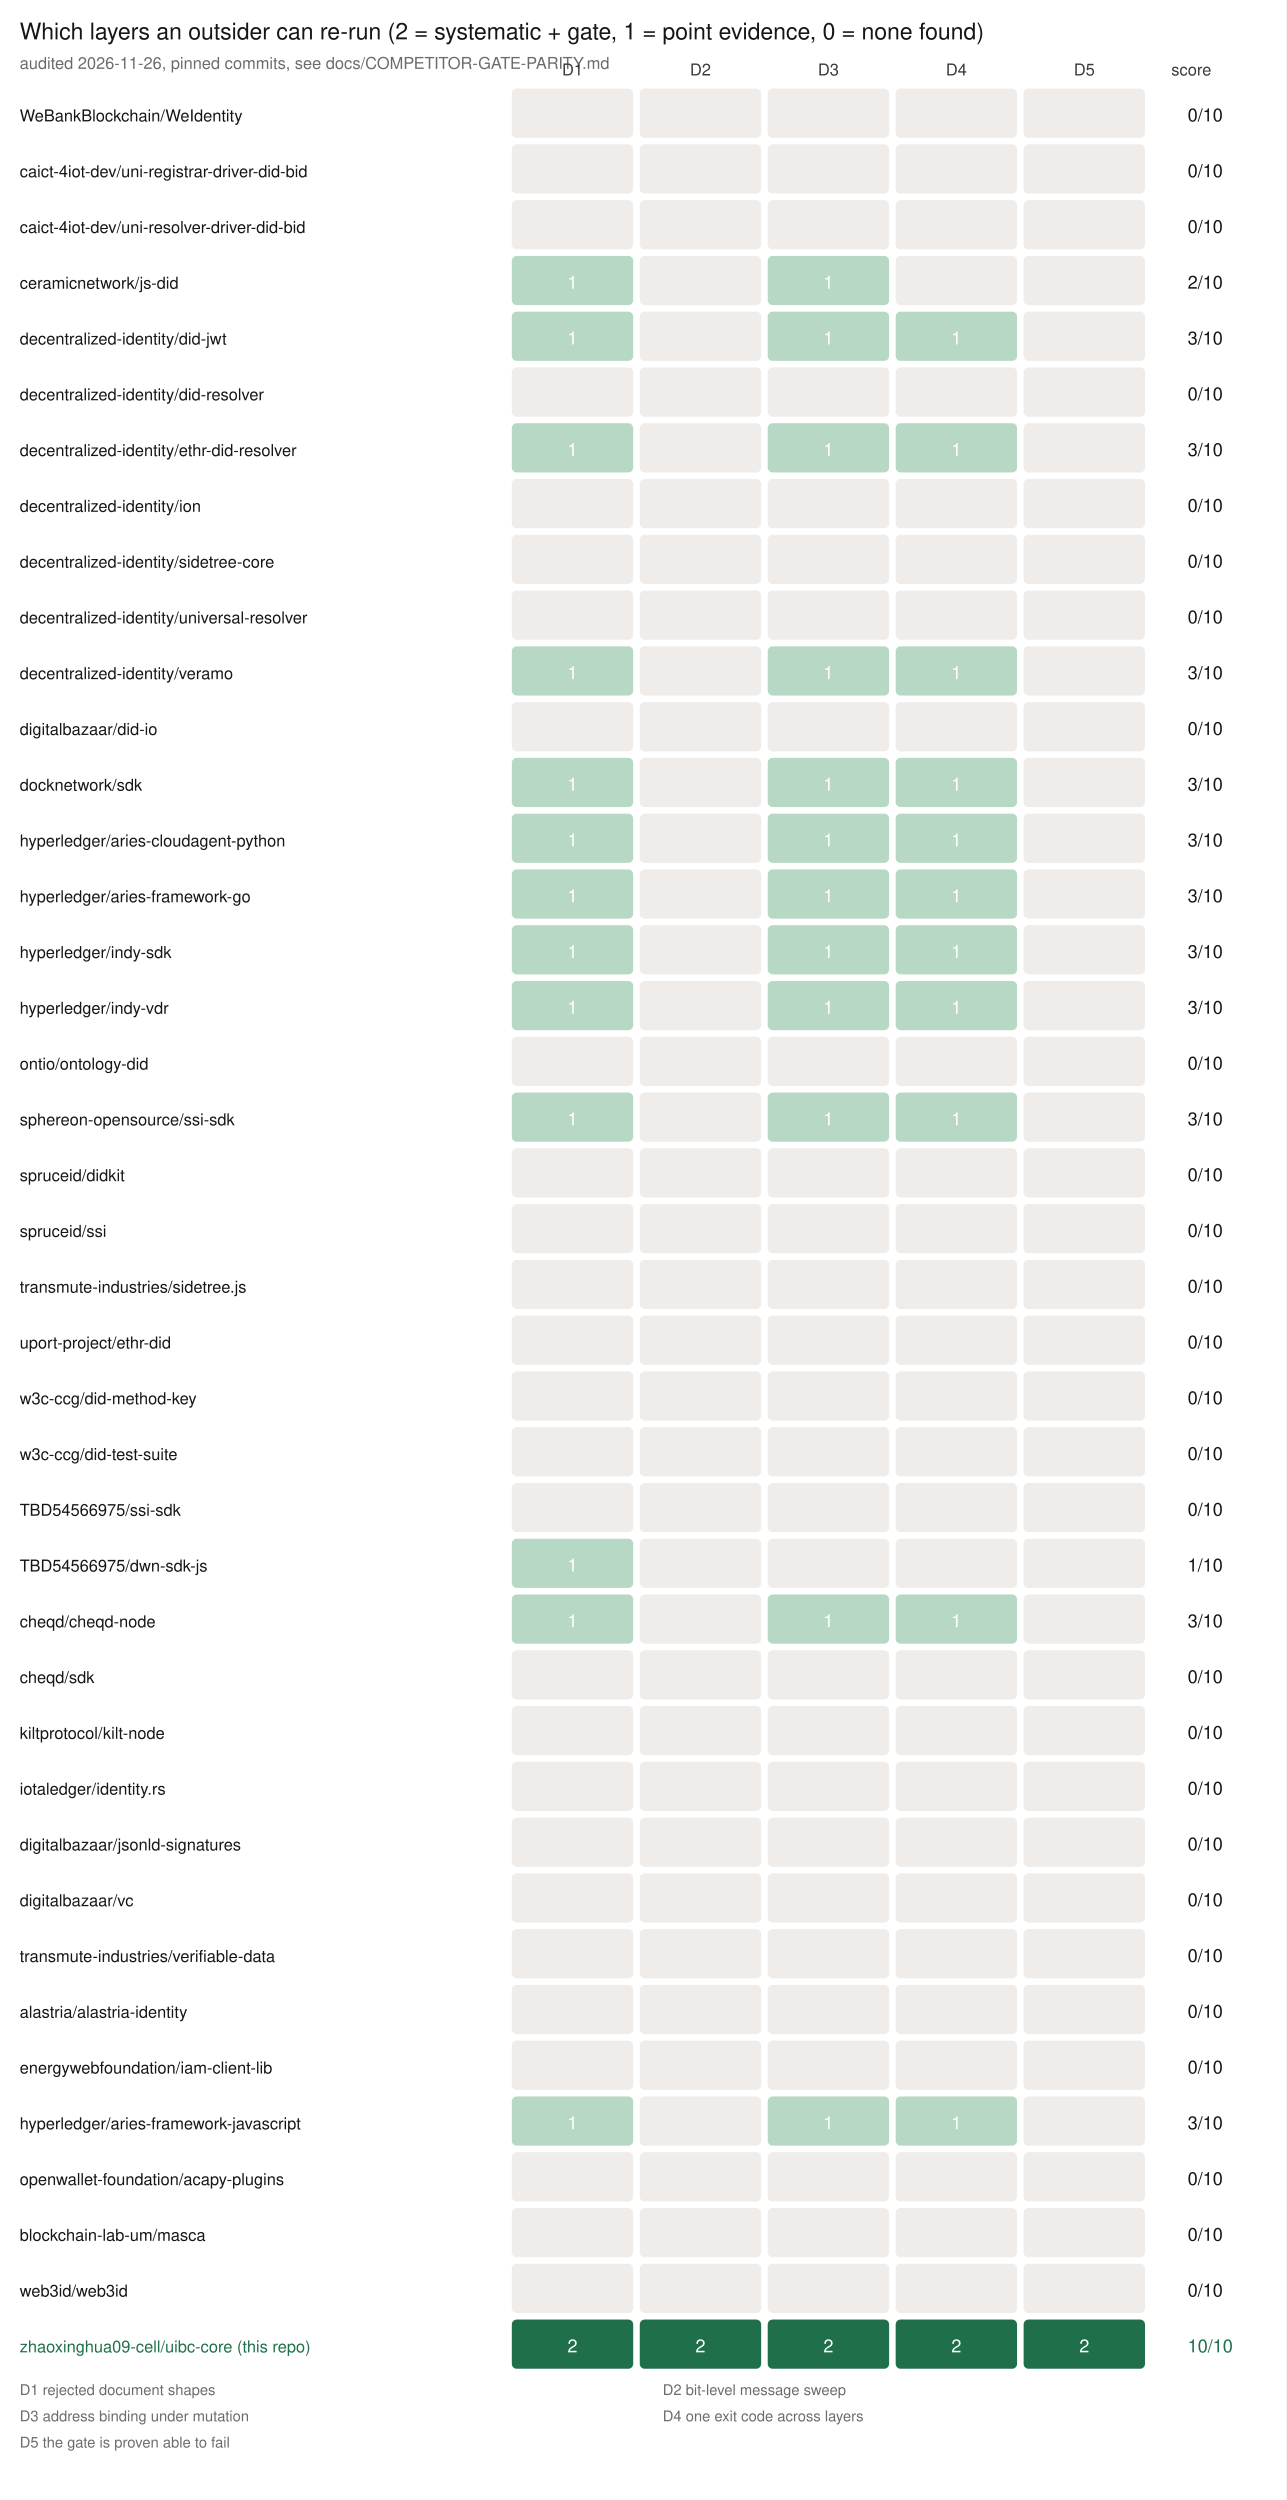
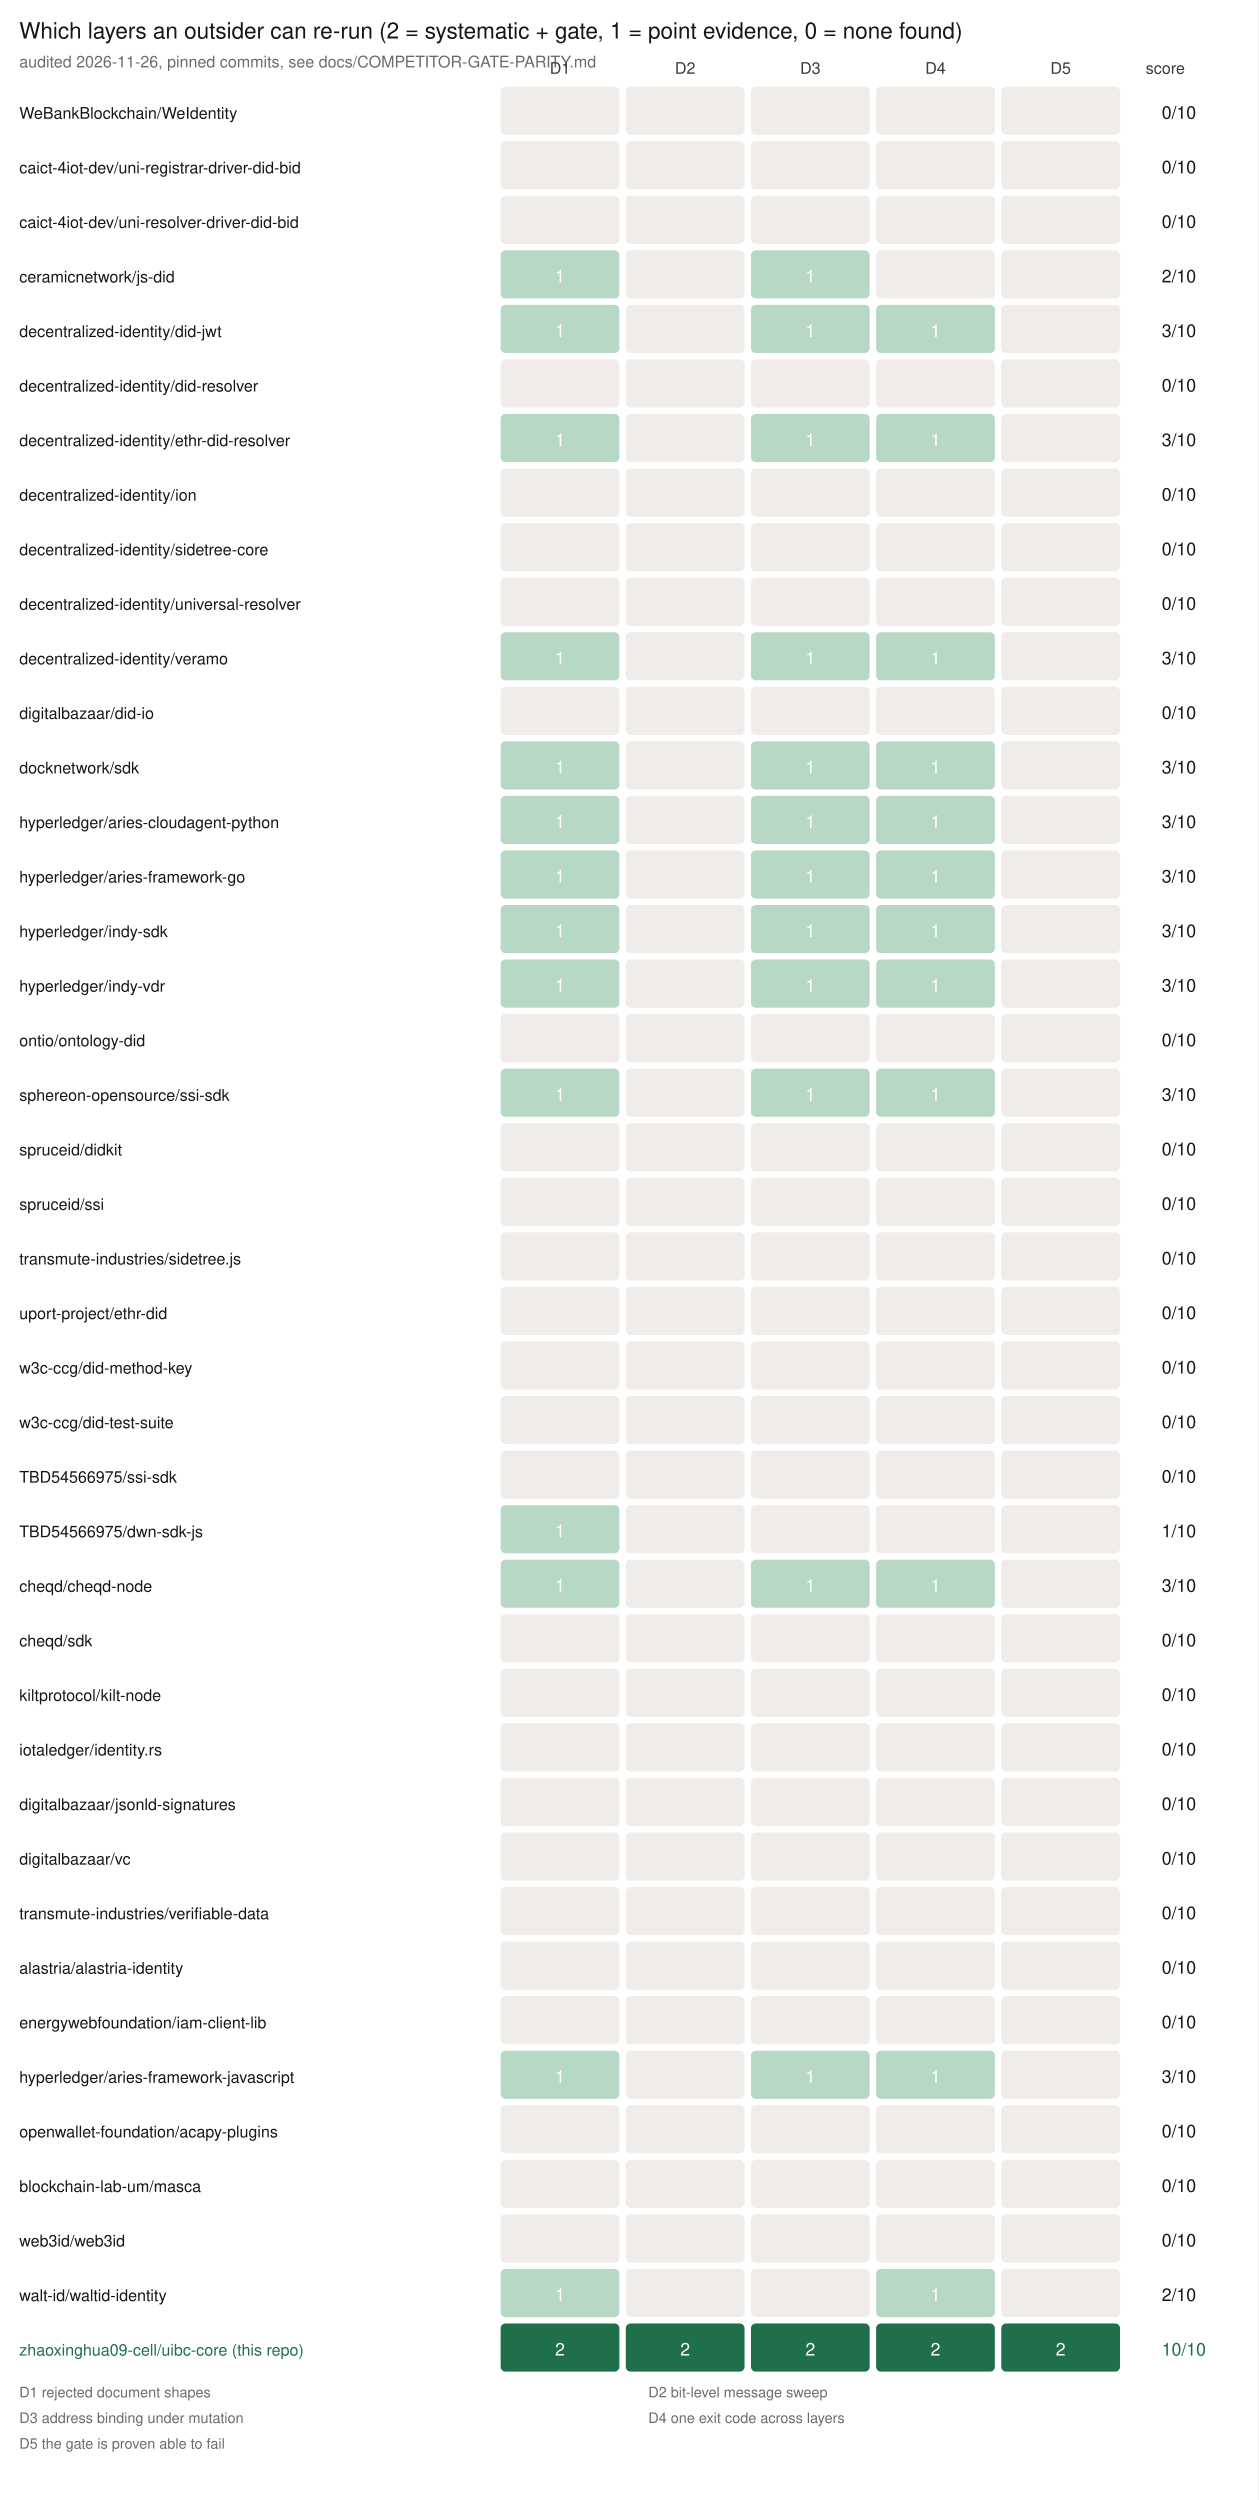
- <svg xmlns="http://www.w3.org/2000/svg" width="784" height="1524" viewBox="0 0 784 1524">
+ <svg xmlns="http://www.w3.org/2000/svg" width="784" height="1558" viewBox="0 0 784 1558">
  <rect width="100%" height="100%" fill="#ffffff" />
  <text x="12" y="24" font-family="Helvetica,Arial,sans-serif" font-size="14" fill="#161616">Which layers an outsider can re-run (2 = systematic + gate, 1 = point evidence, 0 = none found)</text>
  <text x="12" y="42" font-family="Helvetica,Arial,sans-serif" font-size="10" fill="#6b6b6b">audited 2026-11-26, pinned commits, see docs/COMPETITOR-GATE-PARITY.md</text>
  <text x="349.0" y="46" text-anchor="middle" font-family="Helvetica,Arial,sans-serif" font-size="10" fill="#3a3a3a">D1</text>
  <text x="427.0" y="46" text-anchor="middle" font-family="Helvetica,Arial,sans-serif" font-size="10" fill="#3a3a3a">D2</text>
  <text x="505.0" y="46" text-anchor="middle" font-family="Helvetica,Arial,sans-serif" font-size="10" fill="#3a3a3a">D3</text>
  <text x="583.0" y="46" text-anchor="middle" font-family="Helvetica,Arial,sans-serif" font-size="10" fill="#3a3a3a">D4</text>
  <text x="661.0" y="46" text-anchor="middle" font-family="Helvetica,Arial,sans-serif" font-size="10" fill="#3a3a3a">D5</text>
-   <text x="12" y="1460" font-family="Helvetica,Arial,sans-serif" font-size="9" fill="#6b6b6b">D1  rejected document shapes</text>
-   <text x="404" y="1460" font-family="Helvetica,Arial,sans-serif" font-size="9" fill="#6b6b6b">D2  bit-level message sweep</text>
-   <text x="12" y="1476" font-family="Helvetica,Arial,sans-serif" font-size="9" fill="#6b6b6b">D3  address binding under mutation</text>
-   <text x="404" y="1476" font-family="Helvetica,Arial,sans-serif" font-size="9" fill="#6b6b6b">D4  one exit code across layers</text>
-   <text x="12" y="1492" font-family="Helvetica,Arial,sans-serif" font-size="9" fill="#6b6b6b">D5  the gate is proven able to fail</text>
+   <text x="12" y="1494" font-family="Helvetica,Arial,sans-serif" font-size="9" fill="#6b6b6b">D1  rejected document shapes</text>
+   <text x="404" y="1494" font-family="Helvetica,Arial,sans-serif" font-size="9" fill="#6b6b6b">D2  bit-level message sweep</text>
+   <text x="12" y="1510" font-family="Helvetica,Arial,sans-serif" font-size="9" fill="#6b6b6b">D3  address binding under mutation</text>
+   <text x="404" y="1510" font-family="Helvetica,Arial,sans-serif" font-size="9" fill="#6b6b6b">D4  one exit code across layers</text>
+   <text x="12" y="1526" font-family="Helvetica,Arial,sans-serif" font-size="9" fill="#6b6b6b">D5  the gate is proven able to fail</text>
  <text x="714" y="46" font-family="Helvetica,Arial,sans-serif" font-size="10" fill="#3a3a3a">score</text>
  <text x="12" y="74" font-family="Helvetica,Arial,sans-serif" font-size="10" fill="#161616">WeBankBlockchain/WeIdentity</text>
  <rect x="312" y="54" width="74" height="30" rx="3" fill="#efecea" />
  <rect x="390" y="54" width="74" height="30" rx="3" fill="#efecea" />
  <rect x="468" y="54" width="74" height="30" rx="3" fill="#efecea" />
  <rect x="546" y="54" width="74" height="30" rx="3" fill="#efecea" />
  <rect x="624" y="54" width="74" height="30" rx="3" fill="#efecea" />
  <text x="724" y="74" font-family="Helvetica,Arial,sans-serif" font-size="11" fill="#161616">0/10</text>
  <text x="12" y="108" font-family="Helvetica,Arial,sans-serif" font-size="10" fill="#161616">caict-4iot-dev/uni-registrar-driver-did-bid</text>
  <rect x="312" y="88" width="74" height="30" rx="3" fill="#efecea" />
  <rect x="390" y="88" width="74" height="30" rx="3" fill="#efecea" />
  <rect x="468" y="88" width="74" height="30" rx="3" fill="#efecea" />
  <rect x="546" y="88" width="74" height="30" rx="3" fill="#efecea" />
  <rect x="624" y="88" width="74" height="30" rx="3" fill="#efecea" />
  <text x="724" y="108" font-family="Helvetica,Arial,sans-serif" font-size="11" fill="#161616">0/10</text>
  <text x="12" y="142" font-family="Helvetica,Arial,sans-serif" font-size="10" fill="#161616">caict-4iot-dev/uni-resolver-driver-did-bid</text>
  <rect x="312" y="122" width="74" height="30" rx="3" fill="#efecea" />
  <rect x="390" y="122" width="74" height="30" rx="3" fill="#efecea" />
  <rect x="468" y="122" width="74" height="30" rx="3" fill="#efecea" />
  <rect x="546" y="122" width="74" height="30" rx="3" fill="#efecea" />
  <rect x="624" y="122" width="74" height="30" rx="3" fill="#efecea" />
  <text x="724" y="142" font-family="Helvetica,Arial,sans-serif" font-size="11" fill="#161616">0/10</text>
  <text x="12" y="176" font-family="Helvetica,Arial,sans-serif" font-size="10" fill="#161616">ceramicnetwork/js-did</text>
  <rect x="312" y="156" width="74" height="30" rx="3" fill="#b8d8c6" />
  <text x="349.0" y="176" text-anchor="middle" font-family="Helvetica,Arial,sans-serif" font-size="11" fill="#ffffff">1</text>
  <rect x="390" y="156" width="74" height="30" rx="3" fill="#efecea" />
  <rect x="468" y="156" width="74" height="30" rx="3" fill="#b8d8c6" />
  <text x="505.0" y="176" text-anchor="middle" font-family="Helvetica,Arial,sans-serif" font-size="11" fill="#ffffff">1</text>
  <rect x="546" y="156" width="74" height="30" rx="3" fill="#efecea" />
  <rect x="624" y="156" width="74" height="30" rx="3" fill="#efecea" />
  <text x="724" y="176" font-family="Helvetica,Arial,sans-serif" font-size="11" fill="#161616">2/10</text>
  <text x="12" y="210" font-family="Helvetica,Arial,sans-serif" font-size="10" fill="#161616">decentralized-identity/did-jwt</text>
  <rect x="312" y="190" width="74" height="30" rx="3" fill="#b8d8c6" />
  <text x="349.0" y="210" text-anchor="middle" font-family="Helvetica,Arial,sans-serif" font-size="11" fill="#ffffff">1</text>
  <rect x="390" y="190" width="74" height="30" rx="3" fill="#efecea" />
  <rect x="468" y="190" width="74" height="30" rx="3" fill="#b8d8c6" />
  <text x="505.0" y="210" text-anchor="middle" font-family="Helvetica,Arial,sans-serif" font-size="11" fill="#ffffff">1</text>
  <rect x="546" y="190" width="74" height="30" rx="3" fill="#b8d8c6" />
  <text x="583.0" y="210" text-anchor="middle" font-family="Helvetica,Arial,sans-serif" font-size="11" fill="#ffffff">1</text>
  <rect x="624" y="190" width="74" height="30" rx="3" fill="#efecea" />
  <text x="724" y="210" font-family="Helvetica,Arial,sans-serif" font-size="11" fill="#161616">3/10</text>
  <text x="12" y="244" font-family="Helvetica,Arial,sans-serif" font-size="10" fill="#161616">decentralized-identity/did-resolver</text>
  <rect x="312" y="224" width="74" height="30" rx="3" fill="#efecea" />
  <rect x="390" y="224" width="74" height="30" rx="3" fill="#efecea" />
  <rect x="468" y="224" width="74" height="30" rx="3" fill="#efecea" />
  <rect x="546" y="224" width="74" height="30" rx="3" fill="#efecea" />
  <rect x="624" y="224" width="74" height="30" rx="3" fill="#efecea" />
  <text x="724" y="244" font-family="Helvetica,Arial,sans-serif" font-size="11" fill="#161616">0/10</text>
  <text x="12" y="278" font-family="Helvetica,Arial,sans-serif" font-size="10" fill="#161616">decentralized-identity/ethr-did-resolver</text>
  <rect x="312" y="258" width="74" height="30" rx="3" fill="#b8d8c6" />
  <text x="349.0" y="278" text-anchor="middle" font-family="Helvetica,Arial,sans-serif" font-size="11" fill="#ffffff">1</text>
  <rect x="390" y="258" width="74" height="30" rx="3" fill="#efecea" />
  <rect x="468" y="258" width="74" height="30" rx="3" fill="#b8d8c6" />
  <text x="505.0" y="278" text-anchor="middle" font-family="Helvetica,Arial,sans-serif" font-size="11" fill="#ffffff">1</text>
  <rect x="546" y="258" width="74" height="30" rx="3" fill="#b8d8c6" />
  <text x="583.0" y="278" text-anchor="middle" font-family="Helvetica,Arial,sans-serif" font-size="11" fill="#ffffff">1</text>
  <rect x="624" y="258" width="74" height="30" rx="3" fill="#efecea" />
  <text x="724" y="278" font-family="Helvetica,Arial,sans-serif" font-size="11" fill="#161616">3/10</text>
  <text x="12" y="312" font-family="Helvetica,Arial,sans-serif" font-size="10" fill="#161616">decentralized-identity/ion</text>
  <rect x="312" y="292" width="74" height="30" rx="3" fill="#efecea" />
  <rect x="390" y="292" width="74" height="30" rx="3" fill="#efecea" />
  <rect x="468" y="292" width="74" height="30" rx="3" fill="#efecea" />
  <rect x="546" y="292" width="74" height="30" rx="3" fill="#efecea" />
  <rect x="624" y="292" width="74" height="30" rx="3" fill="#efecea" />
  <text x="724" y="312" font-family="Helvetica,Arial,sans-serif" font-size="11" fill="#161616">0/10</text>
  <text x="12" y="346" font-family="Helvetica,Arial,sans-serif" font-size="10" fill="#161616">decentralized-identity/sidetree-core</text>
  <rect x="312" y="326" width="74" height="30" rx="3" fill="#efecea" />
  <rect x="390" y="326" width="74" height="30" rx="3" fill="#efecea" />
  <rect x="468" y="326" width="74" height="30" rx="3" fill="#efecea" />
  <rect x="546" y="326" width="74" height="30" rx="3" fill="#efecea" />
  <rect x="624" y="326" width="74" height="30" rx="3" fill="#efecea" />
  <text x="724" y="346" font-family="Helvetica,Arial,sans-serif" font-size="11" fill="#161616">0/10</text>
  <text x="12" y="380" font-family="Helvetica,Arial,sans-serif" font-size="10" fill="#161616">decentralized-identity/universal-resolver</text>
  <rect x="312" y="360" width="74" height="30" rx="3" fill="#efecea" />
  <rect x="390" y="360" width="74" height="30" rx="3" fill="#efecea" />
  <rect x="468" y="360" width="74" height="30" rx="3" fill="#efecea" />
  <rect x="546" y="360" width="74" height="30" rx="3" fill="#efecea" />
  <rect x="624" y="360" width="74" height="30" rx="3" fill="#efecea" />
  <text x="724" y="380" font-family="Helvetica,Arial,sans-serif" font-size="11" fill="#161616">0/10</text>
  <text x="12" y="414" font-family="Helvetica,Arial,sans-serif" font-size="10" fill="#161616">decentralized-identity/veramo</text>
  <rect x="312" y="394" width="74" height="30" rx="3" fill="#b8d8c6" />
  <text x="349.0" y="414" text-anchor="middle" font-family="Helvetica,Arial,sans-serif" font-size="11" fill="#ffffff">1</text>
  <rect x="390" y="394" width="74" height="30" rx="3" fill="#efecea" />
  <rect x="468" y="394" width="74" height="30" rx="3" fill="#b8d8c6" />
  <text x="505.0" y="414" text-anchor="middle" font-family="Helvetica,Arial,sans-serif" font-size="11" fill="#ffffff">1</text>
  <rect x="546" y="394" width="74" height="30" rx="3" fill="#b8d8c6" />
  <text x="583.0" y="414" text-anchor="middle" font-family="Helvetica,Arial,sans-serif" font-size="11" fill="#ffffff">1</text>
  <rect x="624" y="394" width="74" height="30" rx="3" fill="#efecea" />
  <text x="724" y="414" font-family="Helvetica,Arial,sans-serif" font-size="11" fill="#161616">3/10</text>
  <text x="12" y="448" font-family="Helvetica,Arial,sans-serif" font-size="10" fill="#161616">digitalbazaar/did-io</text>
  <rect x="312" y="428" width="74" height="30" rx="3" fill="#efecea" />
  <rect x="390" y="428" width="74" height="30" rx="3" fill="#efecea" />
  <rect x="468" y="428" width="74" height="30" rx="3" fill="#efecea" />
  <rect x="546" y="428" width="74" height="30" rx="3" fill="#efecea" />
  <rect x="624" y="428" width="74" height="30" rx="3" fill="#efecea" />
  <text x="724" y="448" font-family="Helvetica,Arial,sans-serif" font-size="11" fill="#161616">0/10</text>
  <text x="12" y="482" font-family="Helvetica,Arial,sans-serif" font-size="10" fill="#161616">docknetwork/sdk</text>
  <rect x="312" y="462" width="74" height="30" rx="3" fill="#b8d8c6" />
  <text x="349.0" y="482" text-anchor="middle" font-family="Helvetica,Arial,sans-serif" font-size="11" fill="#ffffff">1</text>
  <rect x="390" y="462" width="74" height="30" rx="3" fill="#efecea" />
  <rect x="468" y="462" width="74" height="30" rx="3" fill="#b8d8c6" />
  <text x="505.0" y="482" text-anchor="middle" font-family="Helvetica,Arial,sans-serif" font-size="11" fill="#ffffff">1</text>
  <rect x="546" y="462" width="74" height="30" rx="3" fill="#b8d8c6" />
  <text x="583.0" y="482" text-anchor="middle" font-family="Helvetica,Arial,sans-serif" font-size="11" fill="#ffffff">1</text>
  <rect x="624" y="462" width="74" height="30" rx="3" fill="#efecea" />
  <text x="724" y="482" font-family="Helvetica,Arial,sans-serif" font-size="11" fill="#161616">3/10</text>
  <text x="12" y="516" font-family="Helvetica,Arial,sans-serif" font-size="10" fill="#161616">hyperledger/aries-cloudagent-python</text>
  <rect x="312" y="496" width="74" height="30" rx="3" fill="#b8d8c6" />
  <text x="349.0" y="516" text-anchor="middle" font-family="Helvetica,Arial,sans-serif" font-size="11" fill="#ffffff">1</text>
  <rect x="390" y="496" width="74" height="30" rx="3" fill="#efecea" />
  <rect x="468" y="496" width="74" height="30" rx="3" fill="#b8d8c6" />
  <text x="505.0" y="516" text-anchor="middle" font-family="Helvetica,Arial,sans-serif" font-size="11" fill="#ffffff">1</text>
  <rect x="546" y="496" width="74" height="30" rx="3" fill="#b8d8c6" />
  <text x="583.0" y="516" text-anchor="middle" font-family="Helvetica,Arial,sans-serif" font-size="11" fill="#ffffff">1</text>
  <rect x="624" y="496" width="74" height="30" rx="3" fill="#efecea" />
  <text x="724" y="516" font-family="Helvetica,Arial,sans-serif" font-size="11" fill="#161616">3/10</text>
  <text x="12" y="550" font-family="Helvetica,Arial,sans-serif" font-size="10" fill="#161616">hyperledger/aries-framework-go</text>
  <rect x="312" y="530" width="74" height="30" rx="3" fill="#b8d8c6" />
  <text x="349.0" y="550" text-anchor="middle" font-family="Helvetica,Arial,sans-serif" font-size="11" fill="#ffffff">1</text>
  <rect x="390" y="530" width="74" height="30" rx="3" fill="#efecea" />
  <rect x="468" y="530" width="74" height="30" rx="3" fill="#b8d8c6" />
  <text x="505.0" y="550" text-anchor="middle" font-family="Helvetica,Arial,sans-serif" font-size="11" fill="#ffffff">1</text>
  <rect x="546" y="530" width="74" height="30" rx="3" fill="#b8d8c6" />
  <text x="583.0" y="550" text-anchor="middle" font-family="Helvetica,Arial,sans-serif" font-size="11" fill="#ffffff">1</text>
  <rect x="624" y="530" width="74" height="30" rx="3" fill="#efecea" />
  <text x="724" y="550" font-family="Helvetica,Arial,sans-serif" font-size="11" fill="#161616">3/10</text>
  <text x="12" y="584" font-family="Helvetica,Arial,sans-serif" font-size="10" fill="#161616">hyperledger/indy-sdk</text>
  <rect x="312" y="564" width="74" height="30" rx="3" fill="#b8d8c6" />
  <text x="349.0" y="584" text-anchor="middle" font-family="Helvetica,Arial,sans-serif" font-size="11" fill="#ffffff">1</text>
  <rect x="390" y="564" width="74" height="30" rx="3" fill="#efecea" />
  <rect x="468" y="564" width="74" height="30" rx="3" fill="#b8d8c6" />
  <text x="505.0" y="584" text-anchor="middle" font-family="Helvetica,Arial,sans-serif" font-size="11" fill="#ffffff">1</text>
  <rect x="546" y="564" width="74" height="30" rx="3" fill="#b8d8c6" />
  <text x="583.0" y="584" text-anchor="middle" font-family="Helvetica,Arial,sans-serif" font-size="11" fill="#ffffff">1</text>
  <rect x="624" y="564" width="74" height="30" rx="3" fill="#efecea" />
  <text x="724" y="584" font-family="Helvetica,Arial,sans-serif" font-size="11" fill="#161616">3/10</text>
  <text x="12" y="618" font-family="Helvetica,Arial,sans-serif" font-size="10" fill="#161616">hyperledger/indy-vdr</text>
  <rect x="312" y="598" width="74" height="30" rx="3" fill="#b8d8c6" />
  <text x="349.0" y="618" text-anchor="middle" font-family="Helvetica,Arial,sans-serif" font-size="11" fill="#ffffff">1</text>
  <rect x="390" y="598" width="74" height="30" rx="3" fill="#efecea" />
  <rect x="468" y="598" width="74" height="30" rx="3" fill="#b8d8c6" />
  <text x="505.0" y="618" text-anchor="middle" font-family="Helvetica,Arial,sans-serif" font-size="11" fill="#ffffff">1</text>
  <rect x="546" y="598" width="74" height="30" rx="3" fill="#b8d8c6" />
  <text x="583.0" y="618" text-anchor="middle" font-family="Helvetica,Arial,sans-serif" font-size="11" fill="#ffffff">1</text>
  <rect x="624" y="598" width="74" height="30" rx="3" fill="#efecea" />
  <text x="724" y="618" font-family="Helvetica,Arial,sans-serif" font-size="11" fill="#161616">3/10</text>
  <text x="12" y="652" font-family="Helvetica,Arial,sans-serif" font-size="10" fill="#161616">ontio/ontology-did</text>
  <rect x="312" y="632" width="74" height="30" rx="3" fill="#efecea" />
  <rect x="390" y="632" width="74" height="30" rx="3" fill="#efecea" />
  <rect x="468" y="632" width="74" height="30" rx="3" fill="#efecea" />
  <rect x="546" y="632" width="74" height="30" rx="3" fill="#efecea" />
  <rect x="624" y="632" width="74" height="30" rx="3" fill="#efecea" />
  <text x="724" y="652" font-family="Helvetica,Arial,sans-serif" font-size="11" fill="#161616">0/10</text>
  <text x="12" y="686" font-family="Helvetica,Arial,sans-serif" font-size="10" fill="#161616">sphereon-opensource/ssi-sdk</text>
  <rect x="312" y="666" width="74" height="30" rx="3" fill="#b8d8c6" />
  <text x="349.0" y="686" text-anchor="middle" font-family="Helvetica,Arial,sans-serif" font-size="11" fill="#ffffff">1</text>
  <rect x="390" y="666" width="74" height="30" rx="3" fill="#efecea" />
  <rect x="468" y="666" width="74" height="30" rx="3" fill="#b8d8c6" />
  <text x="505.0" y="686" text-anchor="middle" font-family="Helvetica,Arial,sans-serif" font-size="11" fill="#ffffff">1</text>
  <rect x="546" y="666" width="74" height="30" rx="3" fill="#b8d8c6" />
  <text x="583.0" y="686" text-anchor="middle" font-family="Helvetica,Arial,sans-serif" font-size="11" fill="#ffffff">1</text>
  <rect x="624" y="666" width="74" height="30" rx="3" fill="#efecea" />
  <text x="724" y="686" font-family="Helvetica,Arial,sans-serif" font-size="11" fill="#161616">3/10</text>
  <text x="12" y="720" font-family="Helvetica,Arial,sans-serif" font-size="10" fill="#161616">spruceid/didkit</text>
  <rect x="312" y="700" width="74" height="30" rx="3" fill="#efecea" />
  <rect x="390" y="700" width="74" height="30" rx="3" fill="#efecea" />
  <rect x="468" y="700" width="74" height="30" rx="3" fill="#efecea" />
  <rect x="546" y="700" width="74" height="30" rx="3" fill="#efecea" />
  <rect x="624" y="700" width="74" height="30" rx="3" fill="#efecea" />
  <text x="724" y="720" font-family="Helvetica,Arial,sans-serif" font-size="11" fill="#161616">0/10</text>
  <text x="12" y="754" font-family="Helvetica,Arial,sans-serif" font-size="10" fill="#161616">spruceid/ssi</text>
  <rect x="312" y="734" width="74" height="30" rx="3" fill="#efecea" />
  <rect x="390" y="734" width="74" height="30" rx="3" fill="#efecea" />
  <rect x="468" y="734" width="74" height="30" rx="3" fill="#efecea" />
  <rect x="546" y="734" width="74" height="30" rx="3" fill="#efecea" />
  <rect x="624" y="734" width="74" height="30" rx="3" fill="#efecea" />
  <text x="724" y="754" font-family="Helvetica,Arial,sans-serif" font-size="11" fill="#161616">0/10</text>
  <text x="12" y="788" font-family="Helvetica,Arial,sans-serif" font-size="10" fill="#161616">transmute-industries/sidetree.js</text>
  <rect x="312" y="768" width="74" height="30" rx="3" fill="#efecea" />
  <rect x="390" y="768" width="74" height="30" rx="3" fill="#efecea" />
  <rect x="468" y="768" width="74" height="30" rx="3" fill="#efecea" />
  <rect x="546" y="768" width="74" height="30" rx="3" fill="#efecea" />
  <rect x="624" y="768" width="74" height="30" rx="3" fill="#efecea" />
  <text x="724" y="788" font-family="Helvetica,Arial,sans-serif" font-size="11" fill="#161616">0/10</text>
  <text x="12" y="822" font-family="Helvetica,Arial,sans-serif" font-size="10" fill="#161616">uport-project/ethr-did</text>
  <rect x="312" y="802" width="74" height="30" rx="3" fill="#efecea" />
  <rect x="390" y="802" width="74" height="30" rx="3" fill="#efecea" />
  <rect x="468" y="802" width="74" height="30" rx="3" fill="#efecea" />
  <rect x="546" y="802" width="74" height="30" rx="3" fill="#efecea" />
  <rect x="624" y="802" width="74" height="30" rx="3" fill="#efecea" />
  <text x="724" y="822" font-family="Helvetica,Arial,sans-serif" font-size="11" fill="#161616">0/10</text>
  <text x="12" y="856" font-family="Helvetica,Arial,sans-serif" font-size="10" fill="#161616">w3c-ccg/did-method-key</text>
  <rect x="312" y="836" width="74" height="30" rx="3" fill="#efecea" />
  <rect x="390" y="836" width="74" height="30" rx="3" fill="#efecea" />
  <rect x="468" y="836" width="74" height="30" rx="3" fill="#efecea" />
  <rect x="546" y="836" width="74" height="30" rx="3" fill="#efecea" />
  <rect x="624" y="836" width="74" height="30" rx="3" fill="#efecea" />
  <text x="724" y="856" font-family="Helvetica,Arial,sans-serif" font-size="11" fill="#161616">0/10</text>
  <text x="12" y="890" font-family="Helvetica,Arial,sans-serif" font-size="10" fill="#161616">w3c-ccg/did-test-suite</text>
  <rect x="312" y="870" width="74" height="30" rx="3" fill="#efecea" />
  <rect x="390" y="870" width="74" height="30" rx="3" fill="#efecea" />
  <rect x="468" y="870" width="74" height="30" rx="3" fill="#efecea" />
  <rect x="546" y="870" width="74" height="30" rx="3" fill="#efecea" />
  <rect x="624" y="870" width="74" height="30" rx="3" fill="#efecea" />
  <text x="724" y="890" font-family="Helvetica,Arial,sans-serif" font-size="11" fill="#161616">0/10</text>
  <text x="12" y="924" font-family="Helvetica,Arial,sans-serif" font-size="10" fill="#161616">TBD54566975/ssi-sdk</text>
  <rect x="312" y="904" width="74" height="30" rx="3" fill="#efecea" />
  <rect x="390" y="904" width="74" height="30" rx="3" fill="#efecea" />
  <rect x="468" y="904" width="74" height="30" rx="3" fill="#efecea" />
  <rect x="546" y="904" width="74" height="30" rx="3" fill="#efecea" />
  <rect x="624" y="904" width="74" height="30" rx="3" fill="#efecea" />
  <text x="724" y="924" font-family="Helvetica,Arial,sans-serif" font-size="11" fill="#161616">0/10</text>
  <text x="12" y="958" font-family="Helvetica,Arial,sans-serif" font-size="10" fill="#161616">TBD54566975/dwn-sdk-js</text>
  <rect x="312" y="938" width="74" height="30" rx="3" fill="#b8d8c6" />
  <text x="349.0" y="958" text-anchor="middle" font-family="Helvetica,Arial,sans-serif" font-size="11" fill="#ffffff">1</text>
  <rect x="390" y="938" width="74" height="30" rx="3" fill="#efecea" />
  <rect x="468" y="938" width="74" height="30" rx="3" fill="#efecea" />
  <rect x="546" y="938" width="74" height="30" rx="3" fill="#efecea" />
  <rect x="624" y="938" width="74" height="30" rx="3" fill="#efecea" />
  <text x="724" y="958" font-family="Helvetica,Arial,sans-serif" font-size="11" fill="#161616">1/10</text>
  <text x="12" y="992" font-family="Helvetica,Arial,sans-serif" font-size="10" fill="#161616">cheqd/cheqd-node</text>
  <rect x="312" y="972" width="74" height="30" rx="3" fill="#b8d8c6" />
  <text x="349.0" y="992" text-anchor="middle" font-family="Helvetica,Arial,sans-serif" font-size="11" fill="#ffffff">1</text>
  <rect x="390" y="972" width="74" height="30" rx="3" fill="#efecea" />
  <rect x="468" y="972" width="74" height="30" rx="3" fill="#b8d8c6" />
  <text x="505.0" y="992" text-anchor="middle" font-family="Helvetica,Arial,sans-serif" font-size="11" fill="#ffffff">1</text>
  <rect x="546" y="972" width="74" height="30" rx="3" fill="#b8d8c6" />
  <text x="583.0" y="992" text-anchor="middle" font-family="Helvetica,Arial,sans-serif" font-size="11" fill="#ffffff">1</text>
  <rect x="624" y="972" width="74" height="30" rx="3" fill="#efecea" />
  <text x="724" y="992" font-family="Helvetica,Arial,sans-serif" font-size="11" fill="#161616">3/10</text>
  <text x="12" y="1026" font-family="Helvetica,Arial,sans-serif" font-size="10" fill="#161616">cheqd/sdk</text>
  <rect x="312" y="1006" width="74" height="30" rx="3" fill="#efecea" />
  <rect x="390" y="1006" width="74" height="30" rx="3" fill="#efecea" />
  <rect x="468" y="1006" width="74" height="30" rx="3" fill="#efecea" />
  <rect x="546" y="1006" width="74" height="30" rx="3" fill="#efecea" />
  <rect x="624" y="1006" width="74" height="30" rx="3" fill="#efecea" />
  <text x="724" y="1026" font-family="Helvetica,Arial,sans-serif" font-size="11" fill="#161616">0/10</text>
  <text x="12" y="1060" font-family="Helvetica,Arial,sans-serif" font-size="10" fill="#161616">kiltprotocol/kilt-node</text>
  <rect x="312" y="1040" width="74" height="30" rx="3" fill="#efecea" />
  <rect x="390" y="1040" width="74" height="30" rx="3" fill="#efecea" />
  <rect x="468" y="1040" width="74" height="30" rx="3" fill="#efecea" />
  <rect x="546" y="1040" width="74" height="30" rx="3" fill="#efecea" />
  <rect x="624" y="1040" width="74" height="30" rx="3" fill="#efecea" />
  <text x="724" y="1060" font-family="Helvetica,Arial,sans-serif" font-size="11" fill="#161616">0/10</text>
  <text x="12" y="1094" font-family="Helvetica,Arial,sans-serif" font-size="10" fill="#161616">iotaledger/identity.rs</text>
  <rect x="312" y="1074" width="74" height="30" rx="3" fill="#efecea" />
  <rect x="390" y="1074" width="74" height="30" rx="3" fill="#efecea" />
  <rect x="468" y="1074" width="74" height="30" rx="3" fill="#efecea" />
  <rect x="546" y="1074" width="74" height="30" rx="3" fill="#efecea" />
  <rect x="624" y="1074" width="74" height="30" rx="3" fill="#efecea" />
  <text x="724" y="1094" font-family="Helvetica,Arial,sans-serif" font-size="11" fill="#161616">0/10</text>
  <text x="12" y="1128" font-family="Helvetica,Arial,sans-serif" font-size="10" fill="#161616">digitalbazaar/jsonld-signatures</text>
  <rect x="312" y="1108" width="74" height="30" rx="3" fill="#efecea" />
  <rect x="390" y="1108" width="74" height="30" rx="3" fill="#efecea" />
  <rect x="468" y="1108" width="74" height="30" rx="3" fill="#efecea" />
  <rect x="546" y="1108" width="74" height="30" rx="3" fill="#efecea" />
  <rect x="624" y="1108" width="74" height="30" rx="3" fill="#efecea" />
  <text x="724" y="1128" font-family="Helvetica,Arial,sans-serif" font-size="11" fill="#161616">0/10</text>
  <text x="12" y="1162" font-family="Helvetica,Arial,sans-serif" font-size="10" fill="#161616">digitalbazaar/vc</text>
  <rect x="312" y="1142" width="74" height="30" rx="3" fill="#efecea" />
  <rect x="390" y="1142" width="74" height="30" rx="3" fill="#efecea" />
  <rect x="468" y="1142" width="74" height="30" rx="3" fill="#efecea" />
  <rect x="546" y="1142" width="74" height="30" rx="3" fill="#efecea" />
  <rect x="624" y="1142" width="74" height="30" rx="3" fill="#efecea" />
  <text x="724" y="1162" font-family="Helvetica,Arial,sans-serif" font-size="11" fill="#161616">0/10</text>
  <text x="12" y="1196" font-family="Helvetica,Arial,sans-serif" font-size="10" fill="#161616">transmute-industries/verifiable-data</text>
  <rect x="312" y="1176" width="74" height="30" rx="3" fill="#efecea" />
  <rect x="390" y="1176" width="74" height="30" rx="3" fill="#efecea" />
  <rect x="468" y="1176" width="74" height="30" rx="3" fill="#efecea" />
  <rect x="546" y="1176" width="74" height="30" rx="3" fill="#efecea" />
  <rect x="624" y="1176" width="74" height="30" rx="3" fill="#efecea" />
  <text x="724" y="1196" font-family="Helvetica,Arial,sans-serif" font-size="11" fill="#161616">0/10</text>
  <text x="12" y="1230" font-family="Helvetica,Arial,sans-serif" font-size="10" fill="#161616">alastria/alastria-identity</text>
  <rect x="312" y="1210" width="74" height="30" rx="3" fill="#efecea" />
  <rect x="390" y="1210" width="74" height="30" rx="3" fill="#efecea" />
  <rect x="468" y="1210" width="74" height="30" rx="3" fill="#efecea" />
  <rect x="546" y="1210" width="74" height="30" rx="3" fill="#efecea" />
  <rect x="624" y="1210" width="74" height="30" rx="3" fill="#efecea" />
  <text x="724" y="1230" font-family="Helvetica,Arial,sans-serif" font-size="11" fill="#161616">0/10</text>
  <text x="12" y="1264" font-family="Helvetica,Arial,sans-serif" font-size="10" fill="#161616">energywebfoundation/iam-client-lib</text>
  <rect x="312" y="1244" width="74" height="30" rx="3" fill="#efecea" />
  <rect x="390" y="1244" width="74" height="30" rx="3" fill="#efecea" />
  <rect x="468" y="1244" width="74" height="30" rx="3" fill="#efecea" />
  <rect x="546" y="1244" width="74" height="30" rx="3" fill="#efecea" />
  <rect x="624" y="1244" width="74" height="30" rx="3" fill="#efecea" />
  <text x="724" y="1264" font-family="Helvetica,Arial,sans-serif" font-size="11" fill="#161616">0/10</text>
  <text x="12" y="1298" font-family="Helvetica,Arial,sans-serif" font-size="10" fill="#161616">hyperledger/aries-framework-javascript</text>
  <rect x="312" y="1278" width="74" height="30" rx="3" fill="#b8d8c6" />
  <text x="349.0" y="1298" text-anchor="middle" font-family="Helvetica,Arial,sans-serif" font-size="11" fill="#ffffff">1</text>
  <rect x="390" y="1278" width="74" height="30" rx="3" fill="#efecea" />
  <rect x="468" y="1278" width="74" height="30" rx="3" fill="#b8d8c6" />
  <text x="505.0" y="1298" text-anchor="middle" font-family="Helvetica,Arial,sans-serif" font-size="11" fill="#ffffff">1</text>
  <rect x="546" y="1278" width="74" height="30" rx="3" fill="#b8d8c6" />
  <text x="583.0" y="1298" text-anchor="middle" font-family="Helvetica,Arial,sans-serif" font-size="11" fill="#ffffff">1</text>
  <rect x="624" y="1278" width="74" height="30" rx="3" fill="#efecea" />
  <text x="724" y="1298" font-family="Helvetica,Arial,sans-serif" font-size="11" fill="#161616">3/10</text>
  <text x="12" y="1332" font-family="Helvetica,Arial,sans-serif" font-size="10" fill="#161616">openwallet-foundation/acapy-plugins</text>
  <rect x="312" y="1312" width="74" height="30" rx="3" fill="#efecea" />
  <rect x="390" y="1312" width="74" height="30" rx="3" fill="#efecea" />
  <rect x="468" y="1312" width="74" height="30" rx="3" fill="#efecea" />
  <rect x="546" y="1312" width="74" height="30" rx="3" fill="#efecea" />
  <rect x="624" y="1312" width="74" height="30" rx="3" fill="#efecea" />
  <text x="724" y="1332" font-family="Helvetica,Arial,sans-serif" font-size="11" fill="#161616">0/10</text>
  <text x="12" y="1366" font-family="Helvetica,Arial,sans-serif" font-size="10" fill="#161616">blockchain-lab-um/masca</text>
  <rect x="312" y="1346" width="74" height="30" rx="3" fill="#efecea" />
  <rect x="390" y="1346" width="74" height="30" rx="3" fill="#efecea" />
  <rect x="468" y="1346" width="74" height="30" rx="3" fill="#efecea" />
  <rect x="546" y="1346" width="74" height="30" rx="3" fill="#efecea" />
  <rect x="624" y="1346" width="74" height="30" rx="3" fill="#efecea" />
  <text x="724" y="1366" font-family="Helvetica,Arial,sans-serif" font-size="11" fill="#161616">0/10</text>
  <text x="12" y="1400" font-family="Helvetica,Arial,sans-serif" font-size="10" fill="#161616">web3id/web3id</text>
  <rect x="312" y="1380" width="74" height="30" rx="3" fill="#efecea" />
  <rect x="390" y="1380" width="74" height="30" rx="3" fill="#efecea" />
  <rect x="468" y="1380" width="74" height="30" rx="3" fill="#efecea" />
  <rect x="546" y="1380" width="74" height="30" rx="3" fill="#efecea" />
  <rect x="624" y="1380" width="74" height="30" rx="3" fill="#efecea" />
  <text x="724" y="1400" font-family="Helvetica,Arial,sans-serif" font-size="11" fill="#161616">0/10</text>
-   <text x="12" y="1434" font-family="Helvetica,Arial,sans-serif" font-size="10" fill="#1f6f4a">zhaoxinghua09-cell/uibc-core  (this repo)</text>
-   <rect x="312" y="1414" width="74" height="30" rx="3" fill="#1f6f4a" />
-   <text x="349.0" y="1434" text-anchor="middle" font-family="Helvetica,Arial,sans-serif" font-size="11" fill="#ffffff">2</text>
-   <rect x="390" y="1414" width="74" height="30" rx="3" fill="#1f6f4a" />
-   <text x="427.0" y="1434" text-anchor="middle" font-family="Helvetica,Arial,sans-serif" font-size="11" fill="#ffffff">2</text>
-   <rect x="468" y="1414" width="74" height="30" rx="3" fill="#1f6f4a" />
-   <text x="505.0" y="1434" text-anchor="middle" font-family="Helvetica,Arial,sans-serif" font-size="11" fill="#ffffff">2</text>
-   <rect x="546" y="1414" width="74" height="30" rx="3" fill="#1f6f4a" />
-   <text x="583.0" y="1434" text-anchor="middle" font-family="Helvetica,Arial,sans-serif" font-size="11" fill="#ffffff">2</text>
-   <rect x="624" y="1414" width="74" height="30" rx="3" fill="#1f6f4a" />
-   <text x="661.0" y="1434" text-anchor="middle" font-family="Helvetica,Arial,sans-serif" font-size="11" fill="#ffffff">2</text>
-   <text x="724" y="1434" font-family="Helvetica,Arial,sans-serif" font-size="11" fill="#1f6f4a">10/10</text>
+   <text x="12" y="1434" font-family="Helvetica,Arial,sans-serif" font-size="10" fill="#161616">walt-id/waltid-identity</text>
+   <rect x="312" y="1414" width="74" height="30" rx="3" fill="#b8d8c6" />
+   <text x="349.0" y="1434" text-anchor="middle" font-family="Helvetica,Arial,sans-serif" font-size="11" fill="#ffffff">1</text>
+   <rect x="390" y="1414" width="74" height="30" rx="3" fill="#efecea" />
+   <rect x="468" y="1414" width="74" height="30" rx="3" fill="#efecea" />
+   <rect x="546" y="1414" width="74" height="30" rx="3" fill="#b8d8c6" />
+   <text x="583.0" y="1434" text-anchor="middle" font-family="Helvetica,Arial,sans-serif" font-size="11" fill="#ffffff">1</text>
+   <rect x="624" y="1414" width="74" height="30" rx="3" fill="#efecea" />
+   <text x="724" y="1434" font-family="Helvetica,Arial,sans-serif" font-size="11" fill="#161616">2/10</text>
+   <text x="12" y="1468" font-family="Helvetica,Arial,sans-serif" font-size="10" fill="#1f6f4a">zhaoxinghua09-cell/uibc-core  (this repo)</text>
+   <rect x="312" y="1448" width="74" height="30" rx="3" fill="#1f6f4a" />
+   <text x="349.0" y="1468" text-anchor="middle" font-family="Helvetica,Arial,sans-serif" font-size="11" fill="#ffffff">2</text>
+   <rect x="390" y="1448" width="74" height="30" rx="3" fill="#1f6f4a" />
+   <text x="427.0" y="1468" text-anchor="middle" font-family="Helvetica,Arial,sans-serif" font-size="11" fill="#ffffff">2</text>
+   <rect x="468" y="1448" width="74" height="30" rx="3" fill="#1f6f4a" />
+   <text x="505.0" y="1468" text-anchor="middle" font-family="Helvetica,Arial,sans-serif" font-size="11" fill="#ffffff">2</text>
+   <rect x="546" y="1448" width="74" height="30" rx="3" fill="#1f6f4a" />
+   <text x="583.0" y="1468" text-anchor="middle" font-family="Helvetica,Arial,sans-serif" font-size="11" fill="#ffffff">2</text>
+   <rect x="624" y="1448" width="74" height="30" rx="3" fill="#1f6f4a" />
+   <text x="661.0" y="1468" text-anchor="middle" font-family="Helvetica,Arial,sans-serif" font-size="11" fill="#ffffff">2</text>
+   <text x="724" y="1468" font-family="Helvetica,Arial,sans-serif" font-size="11" fill="#1f6f4a">10/10</text>
</svg>
